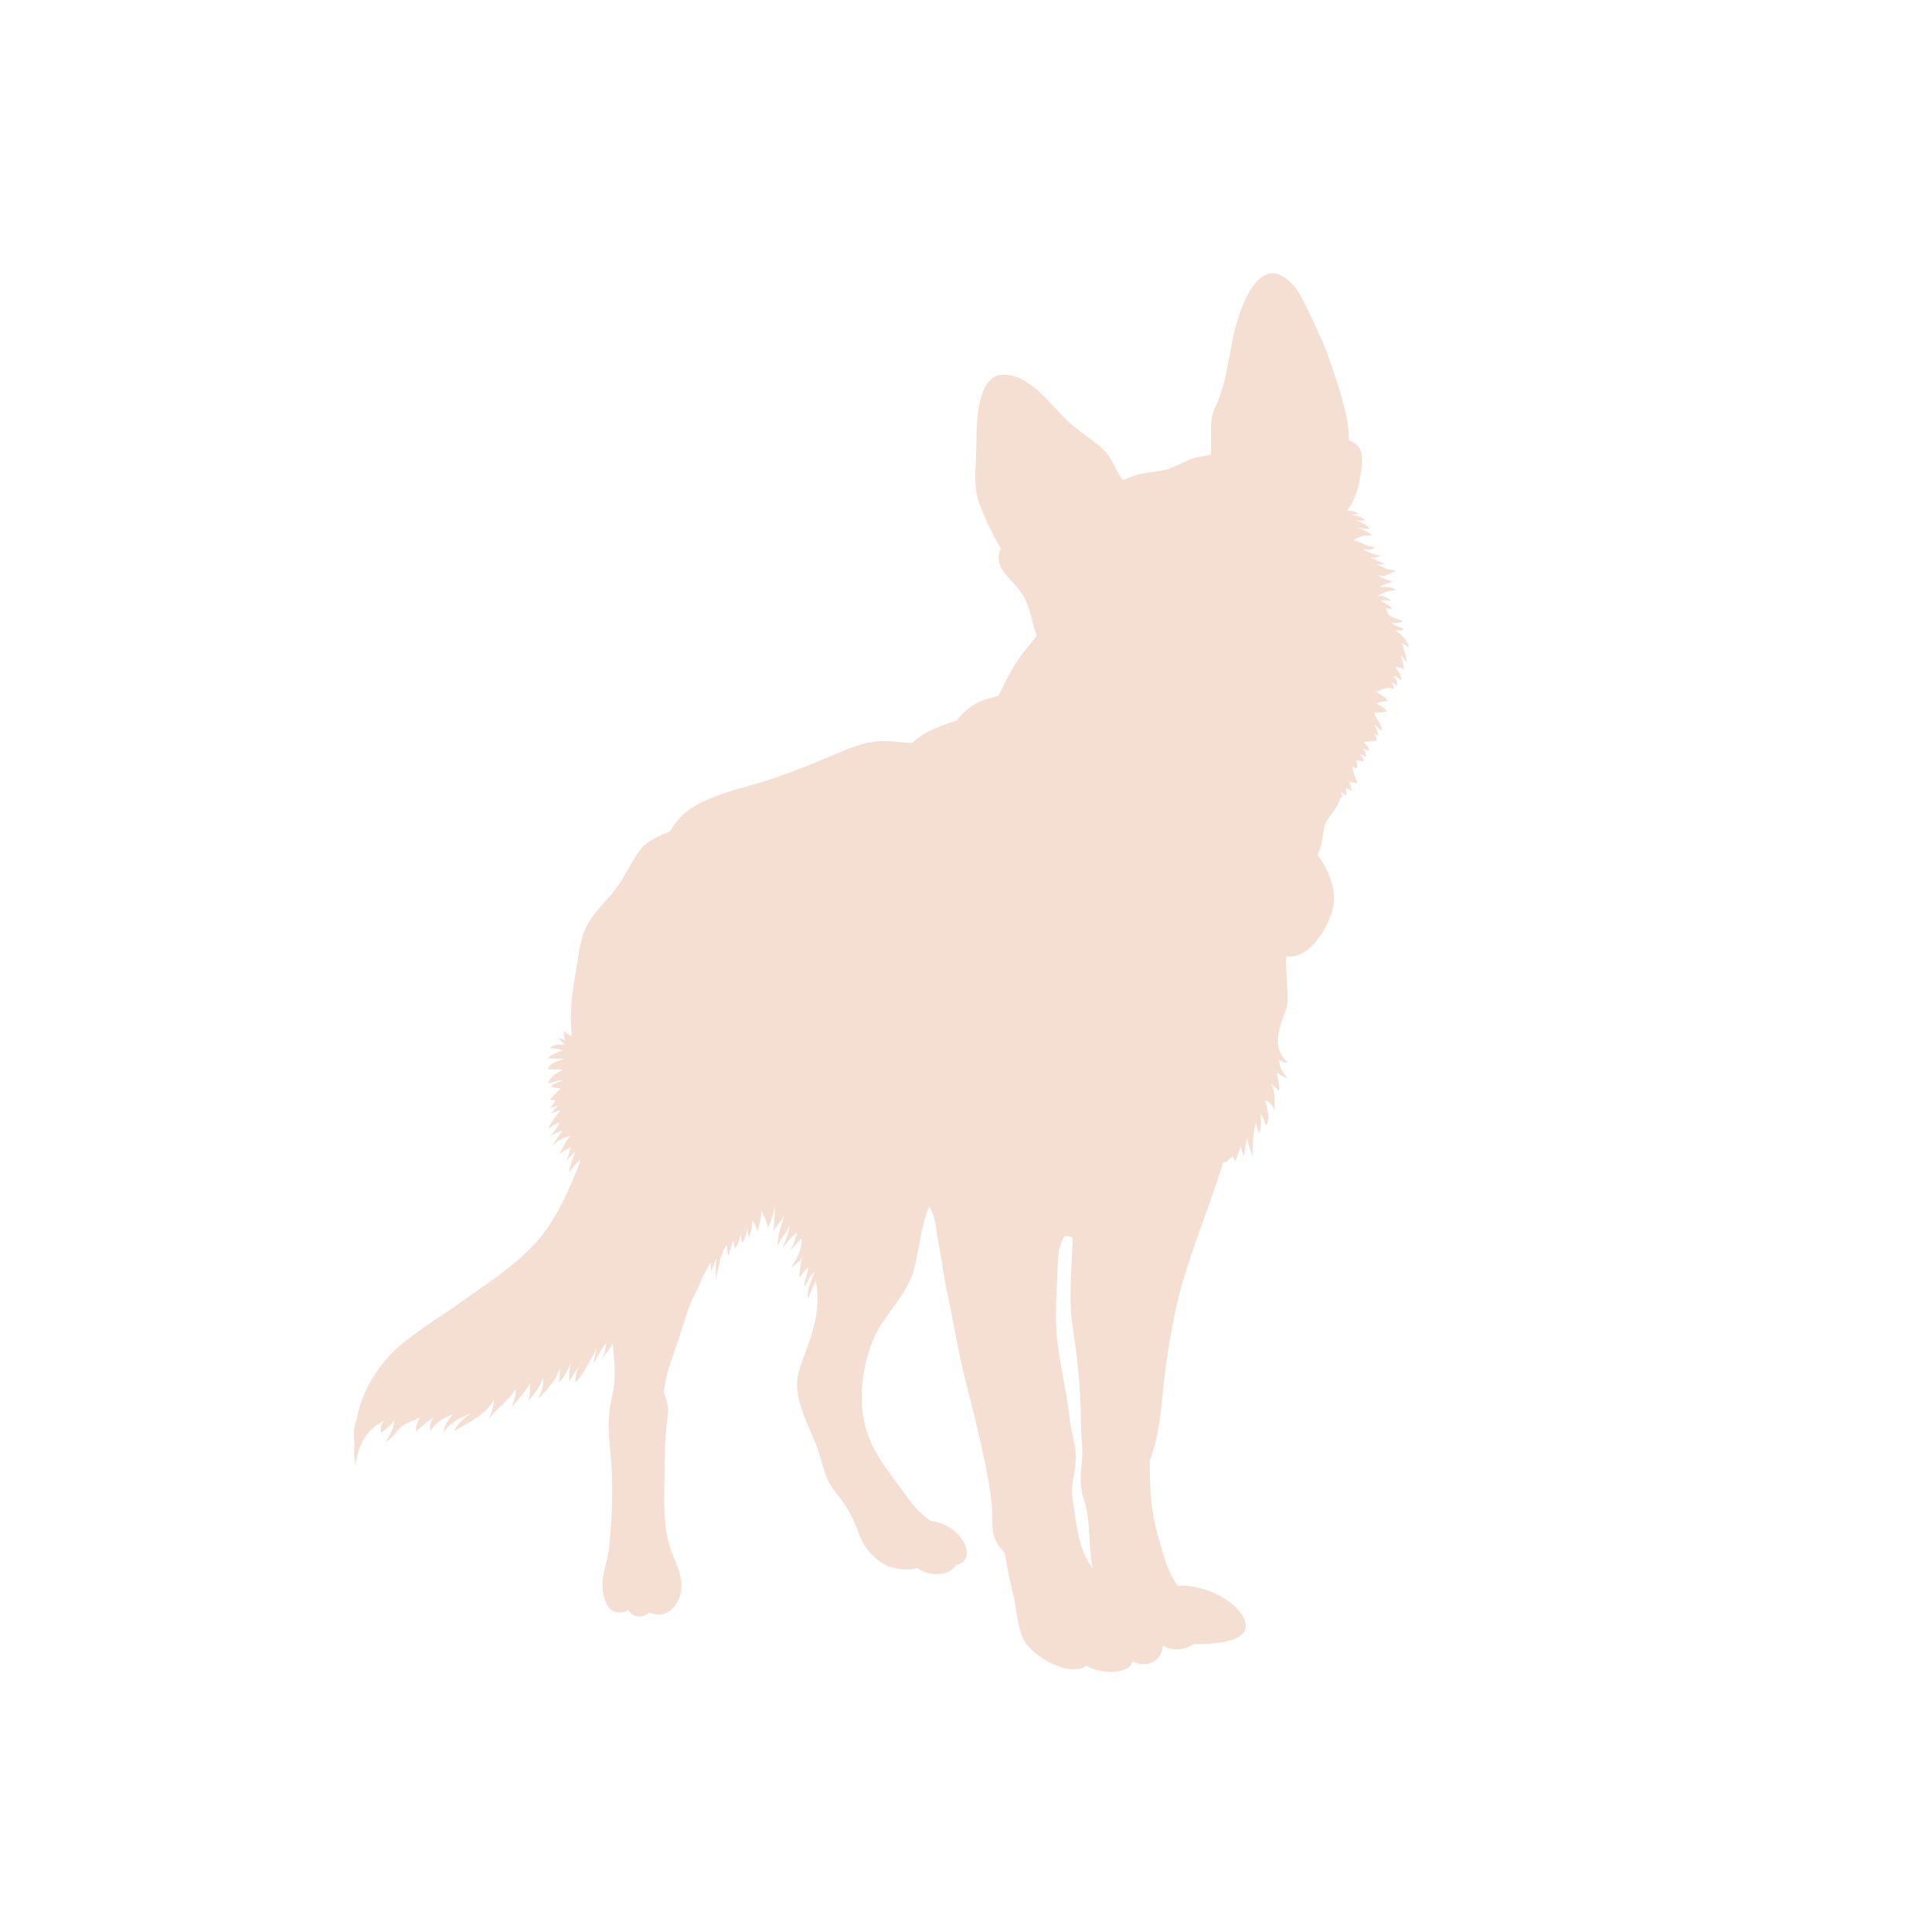
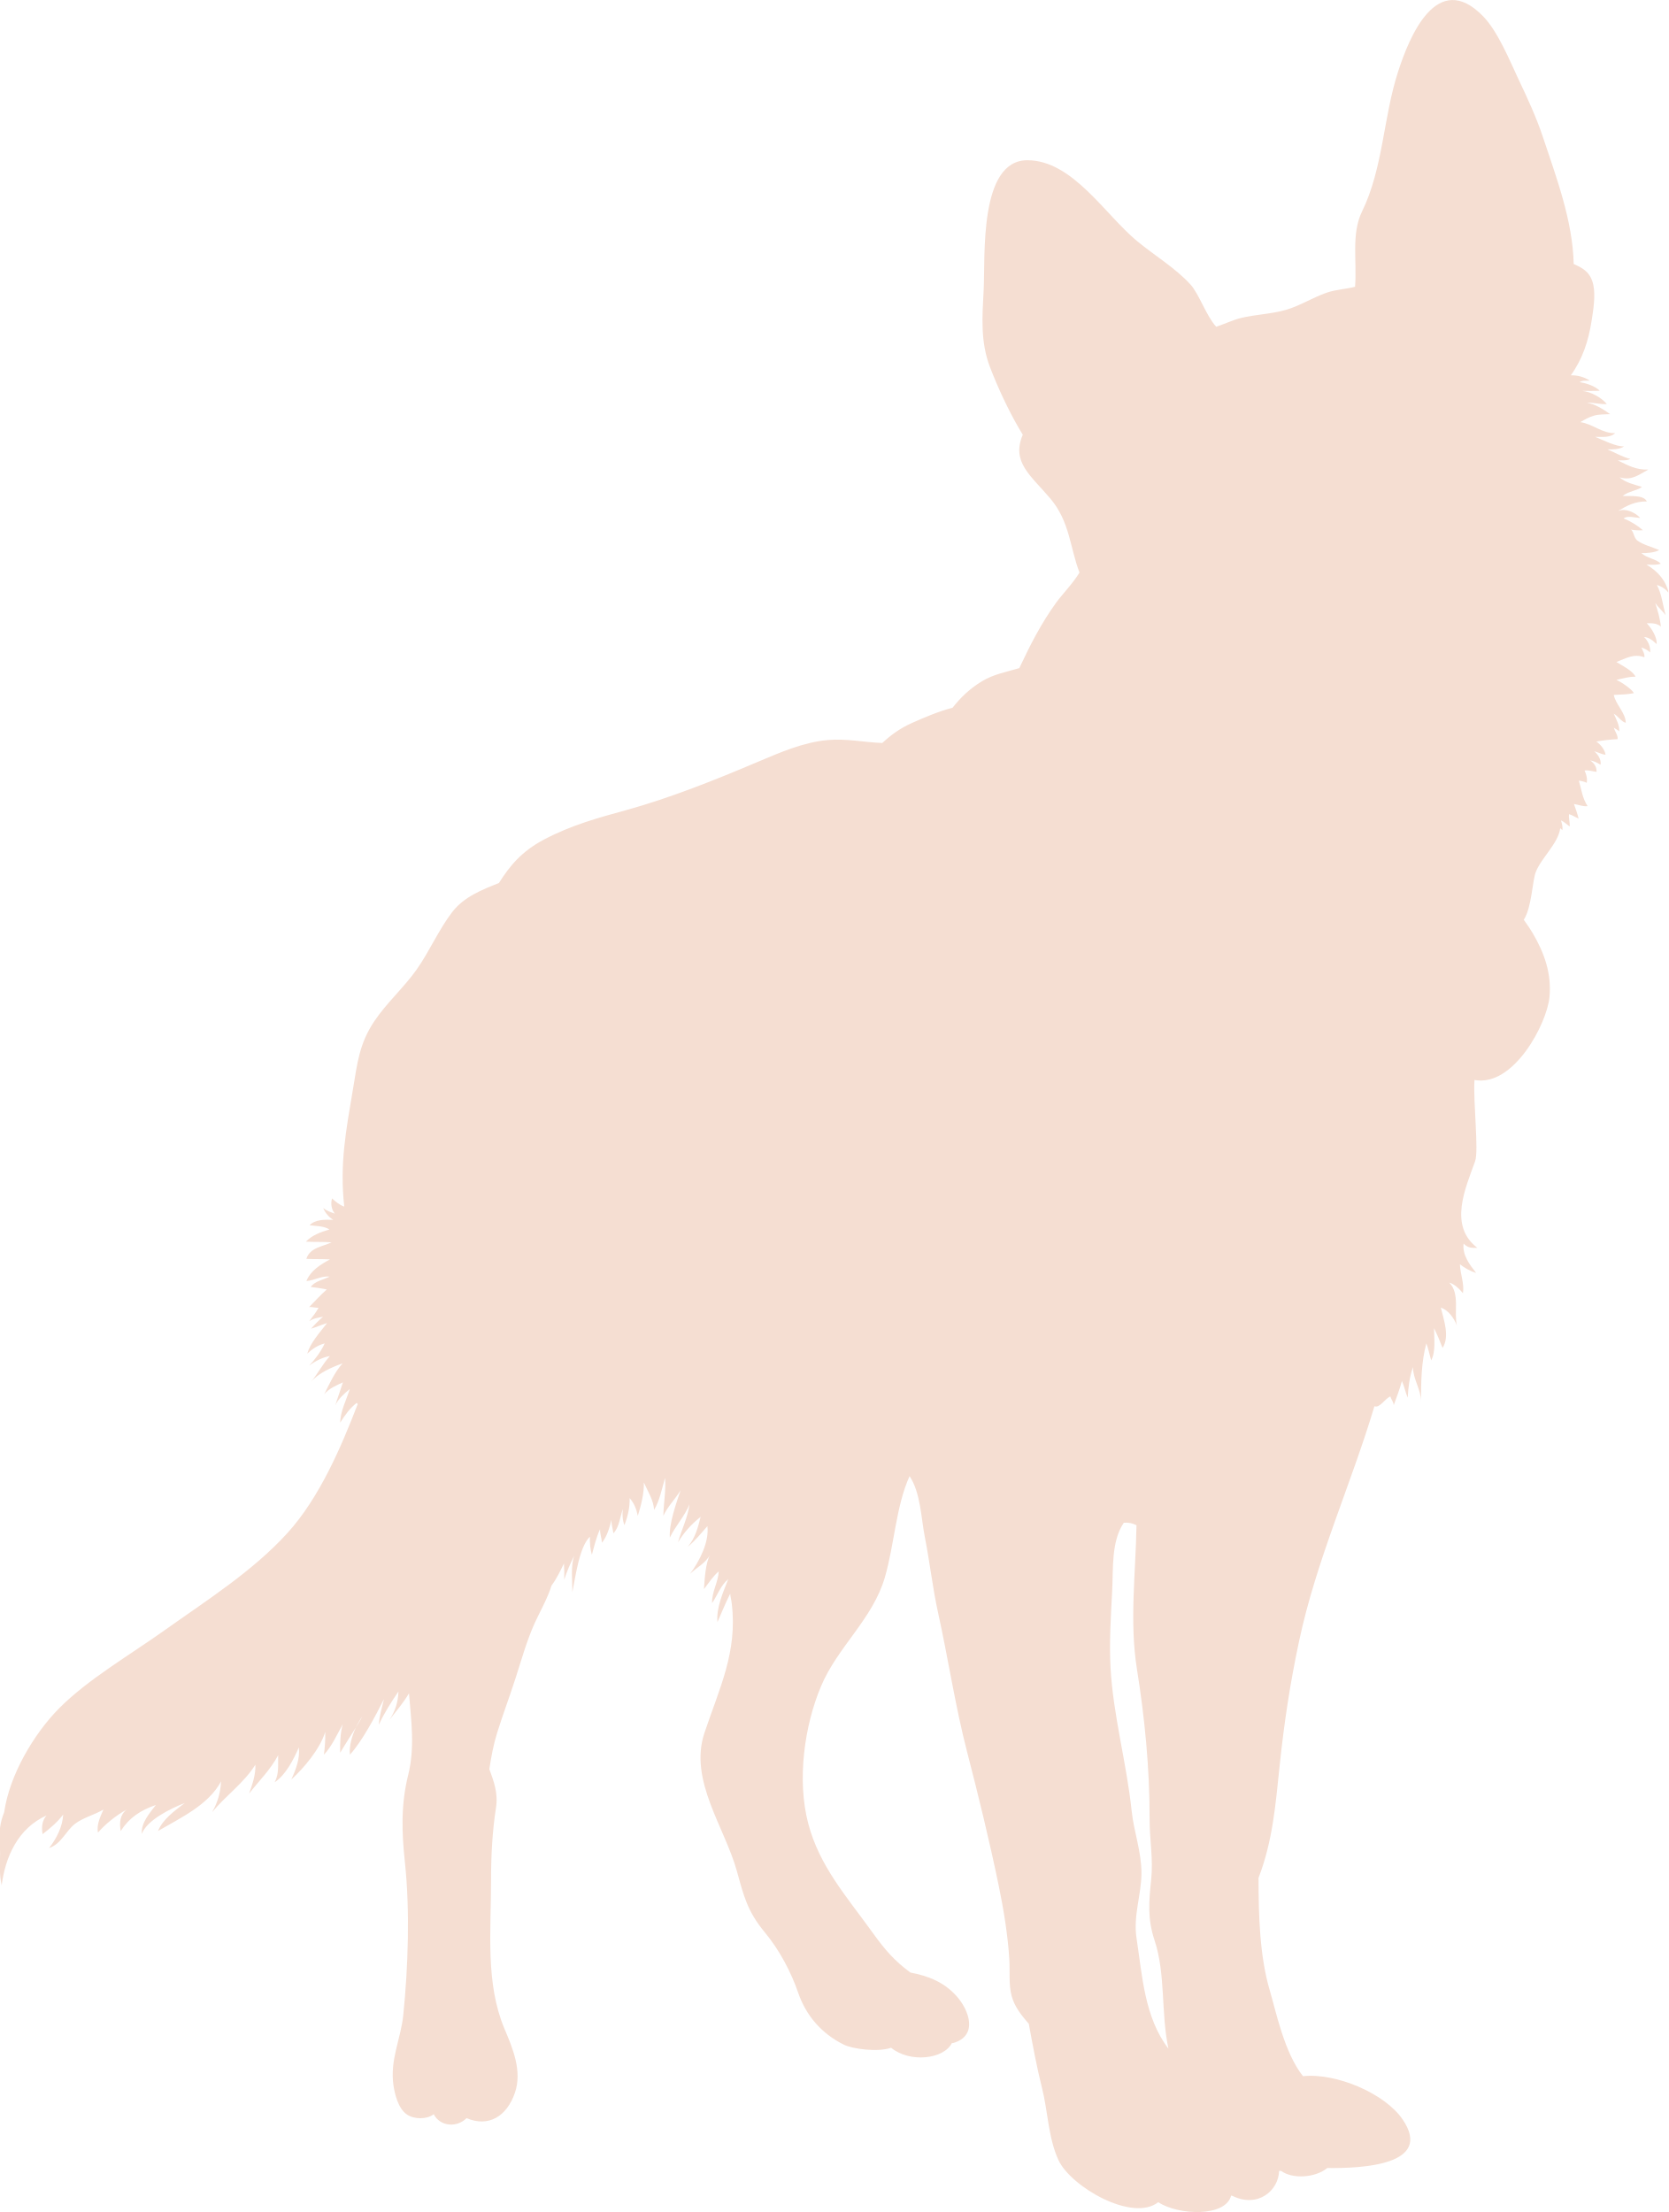
- <svg xmlns="http://www.w3.org/2000/svg" width="300" zoomAndPan="magnify" viewBox="0 0 224.88 225" height="300" preserveAspectRatio="xMidYMid meet" version="1.0">
-   <defs>
+ <svg xmlns="http://www.w3.org/2000/svg" width="163.782" zoomAndPan="magnify" viewBox="0 0 122.771 162.863" height="217.15" preserveAspectRatio="xMidYMid" version="1.0" id="svg2">
+   <defs id="defs1">
    <clipPath id="b3553678c7">
-       <path d="M 41.066 31 L 164.004 31 L 164.004 195 L 41.066 195 Z M 41.066 31 " clip-rule="nonzero" />
+       <path d="M 41.066,31 H 164.004 V 195 H 41.066 Z m 0,0" clip-rule="nonzero" id="path1" />
    </clipPath>
  </defs>
-   <g clip-path="url(#b3553678c7)">
-     <path fill="#f5ded2" d="M 123.922 143.957 C 122.984 145.344 123.156 147.34 123.066 148.984 C 122.969 150.859 122.848 152.754 122.945 154.605 C 123.133 158.129 124.137 161.672 124.5 165.164 C 124.664 166.723 125.223 168.16 125.223 169.758 C 125.219 171.355 124.598 172.883 124.863 174.574 C 125.281 177.273 125.434 180.367 127.207 182.676 C 126.645 180.035 127.016 177.191 126.18 174.684 C 125.66 173.105 125.766 171.875 125.938 170.211 C 126.098 168.676 125.812 167.277 125.82 165.738 C 125.828 162.047 125.457 158.281 124.887 154.723 C 124.332 151.23 124.797 147.68 124.855 144.141 C 124.578 143.992 124.262 143.922 123.922 143.957 Z M 160.348 69.453 C 160.859 69.246 161.566 69.562 161.941 69.977 C 161.566 69.957 160.973 69.781 160.715 70.016 C 161.211 70.203 161.746 70.531 162.137 70.879 C 161.836 70.906 161.531 70.879 161.234 70.832 C 161.453 70.906 161.449 71.426 161.723 71.637 C 162.113 71.938 162.863 72.133 163.336 72.34 C 163.008 72.527 162.434 72.574 162.027 72.562 C 162.426 72.945 163.117 72.984 163.449 73.344 C 163.125 73.461 162.75 73.414 162.402 73.41 C 163.262 73.926 163.84 74.586 164.062 75.574 C 163.902 75.246 163.516 75.012 163.168 74.91 C 163.527 75.57 163.602 76.398 163.809 77.129 C 163.578 76.82 163.266 76.559 163.047 76.242 C 163.23 76.797 163.41 77.406 163.461 77.984 C 163.238 77.746 162.836 77.711 162.422 77.73 C 162.82 78.148 163.176 78.758 163.156 79.27 C 162.902 79.035 162.59 78.75 162.223 78.746 C 162.52 79.012 162.723 79.492 162.668 79.879 C 162.492 79.703 162.273 79.59 162.027 79.516 C 162.117 79.742 162.281 79.969 162.25 80.234 C 161.473 79.941 160.887 80.312 160.188 80.582 C 160.633 80.859 161.371 81.211 161.598 81.664 C 161.121 81.656 160.645 81.789 160.188 81.902 C 160.547 82.047 161.32 82.578 161.477 82.871 C 160.992 82.98 160.492 82.973 159.996 83.004 C 160.121 83.695 160.871 84.324 160.875 85.055 C 160.535 84.973 160.32 84.562 159.996 84.391 C 160.164 84.77 160.438 85.27 160.395 85.688 C 160.312 85.598 160.062 85.473 159.996 85.41 C 160.074 85.703 160.305 85.949 160.277 86.258 C 159.711 86.289 159.219 86.344 158.707 86.438 C 159.039 86.652 159.34 87.059 159.387 87.406 C 159.098 87.383 158.844 87.223 158.559 87.152 C 158.828 87.383 159.09 87.777 159.02 88.141 C 158.777 88.004 158.527 87.859 158.258 87.824 C 158.551 88.031 158.746 88.297 158.723 88.668 C 158.434 88.633 158.148 88.523 157.84 88.57 C 157.973 88.828 158.055 89.156 158.004 89.473 C 157.84 89.395 157.617 89.336 157.422 89.316 C 157.617 89.957 157.672 90.59 158.066 91.191 C 157.727 91.238 157.375 91.078 157.062 91.035 C 157.188 91.375 157.324 91.781 157.406 92.113 C 157.18 92.012 156.953 91.859 156.703 91.781 C 156.66 92.09 156.773 92.383 156.746 92.688 C 156.547 92.551 156.34 92.34 156.105 92.242 C 156.176 92.461 156.25 92.719 156.207 92.961 C 156.156 92.898 156.094 92.859 156.051 92.816 C 155.914 93.918 154.68 94.977 154.258 96.023 C 153.992 96.691 153.965 98.637 153.367 99.559 C 153.602 99.887 153.832 100.215 154.031 100.555 C 154.879 101.996 155.43 103.531 155.258 105.262 C 155.066 107.215 152.629 111.883 149.738 111.355 C 149.637 112.984 150.066 116.551 149.785 117.34 C 149.082 119.309 147.801 122.078 149.953 123.715 C 149.469 123.719 149.281 123.727 148.938 123.402 C 148.84 124.254 149.387 124.957 149.863 125.562 C 149.43 125.43 149.027 125.203 148.668 124.926 C 148.691 125.656 149 126.324 148.891 127.055 C 148.641 126.75 148.262 126.371 147.879 126.273 C 148.684 127.066 148.211 128.453 148.445 129.441 C 148.227 128.867 147.816 128.301 147.262 128.113 C 147.477 129.004 147.934 130.234 147.391 131.082 C 147.199 130.586 146.996 130.102 146.762 129.625 C 146.77 130.383 146.895 131.379 146.551 131.996 C 146.438 131.594 146.32 131.059 146.195 130.746 C 145.824 132.117 145.805 133.59 145.805 135.027 C 145.805 134.129 145.203 133.355 145.215 132.492 C 144.961 133.191 144.863 134 144.824 134.746 C 144.684 134.434 144.57 133.898 144.398 133.516 C 144.242 134.117 143.996 134.727 143.797 135.297 C 143.773 135.035 143.613 134.883 143.543 134.648 C 143.098 134.867 142.773 135.52 142.375 135.375 C 140.648 141.145 138.086 146.738 136.832 152.656 C 136.172 155.746 135.73 158.652 135.398 161.84 C 135.086 164.805 134.887 167.383 133.844 170.102 C 133.848 172.863 133.926 175.844 134.668 178.371 C 135.129 179.918 135.734 182.953 137.117 184.699 C 137.117 184.699 137.117 184.699 137.121 184.699 C 139.562 184.441 143.16 185.973 144.457 187.891 C 146.746 191.254 141.445 191.492 138.906 191.461 C 138.027 192.191 136.328 192.285 135.516 191.676 L 135.359 191.672 C 135.324 193.117 133.801 194.434 131.922 193.512 L 131.828 193.488 C 131.43 195.09 127.934 194.949 126.465 193.977 C 124.555 195.477 120.008 192.82 119.117 190.875 C 118.363 189.234 118.34 187.289 117.914 185.602 C 117.523 184.043 117.23 182.461 116.934 180.844 C 116.391 180.219 115.887 179.59 115.672 178.797 C 115.441 177.953 115.555 176.996 115.5 176.094 C 115.395 174.328 115.074 172.383 114.715 170.648 C 114.039 167.379 113.227 164.047 112.387 160.805 C 111.52 157.453 110.996 153.926 110.258 150.59 C 109.855 148.77 109.645 146.844 109.277 144.992 C 109.008 143.629 108.973 141.742 108.156 140.52 C 107.148 142.746 107.035 145.582 106.336 147.977 C 105.445 151.043 102.855 153.094 101.641 155.984 C 100.418 158.879 99.852 162.863 100.691 166.082 C 101.516 169.242 103.523 171.473 105.441 174.141 C 106.371 175.438 107.082 176.238 108.223 177.07 C 109.539 177.32 110.68 177.766 111.605 178.793 C 112.535 179.824 113.242 181.738 111.336 182.266 L 111.281 182.242 C 110.688 183.461 108.168 183.73 106.797 182.605 C 105.773 182.961 103.91 182.676 103.32 182.379 C 101.648 181.551 100.535 180.215 99.969 178.59 C 99.441 177.043 98.578 175.402 97.484 174.09 C 96.219 172.562 95.945 171.414 95.449 169.617 C 94.551 166.367 91.895 162.91 93.055 159.43 C 94.156 156.133 95.5 153.469 95.066 149.902 C 95.039 149.645 94.973 149.426 94.953 149.172 C 94.602 149.855 94.184 150.895 94.012 151.27 C 93.918 150.203 94.426 149.082 94.809 148.102 C 94.246 148.566 94.016 149.281 93.621 149.863 C 93.586 149.043 94.066 148.344 94.109 147.531 C 93.676 147.895 93.371 148.391 93.02 148.836 C 93.074 148.094 93.125 146.918 93.488 146.273 C 93.141 146.941 92.5 147.223 91.996 147.711 C 92.688 146.789 93.418 145.355 93.273 144.199 C 92.809 144.727 92.367 145.285 91.816 145.727 C 92.375 145.105 92.582 144.281 92.777 143.512 C 92.066 144.086 91.562 144.645 91.109 145.391 C 91.371 144.445 91.828 143.586 91.953 142.594 C 91.613 143.461 90.91 144.191 90.508 145.047 C 90.434 144.043 90.977 142.512 91.301 141.559 C 90.906 142.215 90.348 142.742 90.031 143.441 C 90.047 142.508 90.234 141.562 90.156 140.641 C 89.926 141.434 89.762 142.324 89.344 143.008 C 89.328 142.312 88.871 141.613 88.594 140.984 C 88.625 141.77 88.379 142.719 88.148 143.441 C 88.055 142.965 87.883 142.504 87.547 142.137 C 87.57 142.832 87.41 143.492 87.164 144.125 C 87.027 143.762 86.992 143.34 87.051 142.941 C 86.84 143.504 86.793 144.273 86.352 144.727 C 86.309 144.391 86.203 144.086 86.207 143.738 C 86.074 144.312 85.871 144.98 85.512 145.418 C 85.484 145.074 85.363 144.777 85.371 144.426 C 85.09 145.023 84.941 145.684 84.77 146.309 C 84.645 145.895 84.613 145.418 84.625 144.977 C 83.836 145.73 83.559 147.977 83.332 149.062 C 83.34 148.184 83.199 147.215 83.461 146.383 C 83.199 146.93 82.91 147.559 82.734 148.148 C 82.75 147.75 82.738 147.336 82.715 146.949 C 82.453 147.488 82.172 148.078 81.797 148.578 C 81.527 149.492 80.871 150.645 80.547 151.367 C 79.957 152.695 79.594 154.027 79.145 155.414 C 78.715 156.758 78.223 158.051 77.801 159.402 C 77.523 160.289 77.359 161.18 77.223 162.09 C 77.543 162.973 77.883 163.848 77.711 164.938 C 77.441 166.68 77.348 168.449 77.348 170.332 C 77.348 174.035 76.93 177.863 78.336 181.203 C 78.941 182.633 79.652 184.312 79.109 185.906 C 78.512 187.672 77.148 188.473 75.547 187.785 C 74.859 188.477 73.629 188.441 73.125 187.496 C 72.641 187.887 71.684 187.887 71.148 187.512 C 70.508 187.062 70.266 186.031 70.164 185.363 C 69.891 183.492 70.711 181.934 70.887 180.199 C 71.246 176.629 71.387 172.527 71.008 168.953 C 70.77 166.734 70.707 164.707 71.246 162.527 C 71.754 160.492 71.473 158.547 71.309 156.508 C 70.902 157.191 70.371 157.82 69.859 158.473 C 70.301 157.832 70.508 157.133 70.531 156.371 C 70.023 157.121 69.461 157.988 69.09 158.82 C 69.113 158.191 69.328 157.543 69.465 156.934 C 68.848 158.168 67.863 160.031 66.961 161.023 C 66.891 160.418 67.098 159.664 67.402 159.016 C 67.566 158.746 67.73 158.477 67.879 158.199 C 67.711 158.43 67.547 158.711 67.402 159.016 C 67.02 159.637 66.609 160.254 66.242 160.883 C 66.227 160.246 66.246 159.371 66.438 158.781 C 66.027 159.5 65.625 160.43 65.047 161.023 C 65.117 160.492 65.156 159.918 65.145 159.348 C 64.75 160.613 63.59 161.992 62.645 162.855 C 62.977 162.137 63.297 161.301 63.199 160.492 C 62.812 161.375 62.246 162.504 61.418 163.059 C 61.754 162.434 61.66 161.758 61.676 161.066 C 61.094 162.164 60.246 162.965 59.535 163.895 C 59.777 163.207 60.031 162.508 60 161.762 C 59.129 163.148 57.801 164.047 56.812 165.27 C 57.242 164.5 57.434 163.805 57.473 162.988 C 56.566 164.727 54.438 165.703 52.832 166.645 C 53.199 165.766 54.043 165.168 54.805 164.582 C 53.809 164.969 52.027 165.824 51.641 166.852 C 51.574 166.039 52.215 165.336 52.676 164.727 C 51.531 165.125 50.715 165.664 50.086 166.648 C 49.98 166.043 50.023 165.453 50.52 165.07 C 49.758 165.484 48.957 166.133 48.41 166.762 C 48.301 166.164 48.578 165.605 48.816 165.062 C 48.188 165.441 47.324 165.66 46.734 166.105 C 46.035 166.645 45.727 167.586 44.812 167.902 C 45.371 167.184 45.805 166.332 45.852 165.43 C 45.445 165.984 44.852 166.48 44.336 166.875 C 44.25 166.383 44.289 165.875 44.629 165.5 C 42.504 166.449 41.59 168.586 41.324 170.637 C 41.137 169.883 41.207 169.059 41.207 168.266 C 41.207 167.664 41.121 167.004 41.203 166.41 C 41.25 166.008 41.363 165.629 41.508 165.266 C 41.898 162.52 43.688 159.5 45.543 157.621 C 47.672 155.473 50.75 153.695 53.297 151.879 C 56.398 149.672 59.793 147.531 62.359 144.707 C 64.711 142.121 66.316 138.379 67.535 135.211 L 67.457 135.125 C 66.953 135.516 66.621 135.992 66.242 136.578 C 66.262 135.727 66.691 134.934 66.949 134.105 C 66.531 134.445 66.066 134.871 65.879 135.316 C 66.051 134.754 66.27 134.176 66.445 133.613 C 65.977 133.828 65.402 134.07 65.07 134.488 C 65.445 133.738 65.848 132.84 66.418 132.219 C 65.637 132.488 64.641 132.93 64.102 133.57 C 64.602 132.969 64.965 132.242 65.488 131.676 C 64.961 131.762 64.406 132.047 63.957 132.383 C 64.312 132.027 64.844 131.336 65.102 130.746 C 64.613 130.867 64.168 131.164 63.816 131.5 C 64.039 130.727 64.691 130 65.277 129.25 C 64.875 129.367 64.488 129.547 64.102 129.66 C 64.371 129.348 64.664 129.055 64.98 128.781 C 64.57 128.867 64.293 128.891 63.961 129.113 C 64.191 128.801 64.465 128.473 64.648 128.121 C 64.441 128.137 64.16 128.043 63.953 128.074 C 64.359 127.66 64.785 127.188 65.254 126.773 C 64.852 126.688 64.441 126.637 64.074 126.59 C 64.363 126.168 64.984 126.07 65.465 125.828 C 64.852 125.762 64.375 126.102 63.754 126.156 C 64.07 125.379 64.801 124.934 65.492 124.562 C 64.918 124.527 64.32 124.551 63.754 124.523 C 63.996 123.684 65.004 123.609 65.609 123.305 C 64.988 123.258 64.34 123.293 63.719 123.254 C 64.188 122.77 64.816 122.547 65.453 122.359 C 65.027 122.09 64.457 122.113 63.988 122.047 C 64.41 121.613 65.117 121.629 65.73 121.648 C 65.41 121.453 65.145 121.141 64.992 120.781 C 65.281 121.008 65.547 121.082 65.848 121.191 C 65.609 120.898 65.523 120.48 65.645 120.074 C 65.902 120.312 66.215 120.57 66.543 120.672 C 66.195 117.523 66.676 115.055 67.184 112.031 C 67.5 110.145 67.645 108.672 68.762 107.016 C 69.672 105.664 70.938 104.543 71.871 103.223 C 72.816 101.883 73.496 100.281 74.5 98.977 C 75.363 97.859 76.695 97.344 77.93 96.848 C 78.727 95.59 79.594 94.52 81.27 93.637 C 83.258 92.594 85.191 92.059 87.277 91.488 C 90.543 90.586 93.848 89.262 96.977 87.934 C 98.621 87.238 100.34 86.484 102.121 86.324 C 103.484 86.195 104.875 86.5 106.148 86.539 C 106.766 85.969 107.449 85.457 108.344 85.062 C 109.137 84.707 110.324 84.195 111.324 83.945 C 111.898 83.211 112.566 82.555 113.492 81.992 C 114.355 81.469 115.344 81.297 116.238 81.027 C 117.035 79.332 117.824 77.766 118.961 76.191 C 119.43 75.555 120.18 74.797 120.668 73.992 C 119.969 72.18 119.965 70.246 118.516 68.535 C 117.078 66.836 115.633 65.863 116.492 63.84 C 116.395 63.684 116.301 63.527 116.211 63.375 C 115.406 61.984 114.664 60.387 114.09 58.898 C 113.355 56.996 113.512 55.164 113.613 53.156 C 113.738 50.727 113.25 43.617 116.844 43.633 C 120.156 43.648 122.527 47.609 124.891 49.574 C 126.188 50.648 127.75 51.582 128.84 52.785 C 129.473 53.484 129.996 55.09 130.73 55.895 C 131.371 55.68 132.016 55.379 132.547 55.25 C 133.645 54.984 134.773 54.965 135.875 54.648 C 136.918 54.344 137.84 53.742 138.863 53.387 C 139.543 53.152 140.281 53.125 140.953 52.953 C 141.105 51.074 140.66 49.062 141.465 47.414 C 143.027 44.223 143.035 40.426 144.129 37.09 C 144.926 34.625 146.965 29.516 150.387 33.043 C 151.469 34.16 152.324 36.27 152.984 37.672 C 153.648 39.07 154.297 40.473 154.777 41.914 C 155.746 44.832 156.984 48.094 157.047 51.277 C 157.785 51.598 158.293 51.914 158.492 52.812 C 158.664 53.617 158.488 54.68 158.367 55.453 C 158.137 56.934 157.699 58.277 156.836 59.469 C 157.328 59.461 157.816 59.59 158.23 59.859 C 157.965 59.871 157.68 59.836 157.48 59.977 C 157.977 60.043 158.613 60.262 158.965 60.605 C 158.539 60.633 158.102 60.617 157.668 60.617 C 158.293 60.672 159.09 61.102 159.484 61.586 C 159.008 61.625 158.516 61.461 158.016 61.492 C 158.594 61.57 159.23 61.969 159.73 62.328 C 159.312 62.355 158.934 62.328 158.535 62.441 C 158.176 62.547 157.855 62.727 157.535 62.918 C 158.414 63.031 159.152 63.762 160.102 63.727 C 159.754 64.07 159.125 64.004 158.629 64 C 159.184 64.227 160.164 64.73 160.758 64.703 C 160.434 64.922 159.945 64.938 159.527 64.922 C 160.074 65.145 160.633 65.492 161.223 65.625 C 160.941 65.77 160.605 65.715 160.293 65.738 C 161.023 66.086 161.637 66.449 162.543 66.41 C 161.812 66.809 161.301 67.246 160.426 66.98 C 160.859 67.379 161.535 67.516 162.074 67.688 C 161.75 67.949 161.051 68.02 160.652 68.352 C 161.156 68.387 162.203 68.25 162.434 68.758 C 161.582 68.742 160.977 69.062 160.34 69.441 Z M 160.348 69.453 " fill-opacity="1" fill-rule="nonzero" />
+   <g clip-path="url(#b3553678c7)" id="g2" transform="translate(-41.22766,-31.83963)">
+     <path fill="#f5ded2" d="m 123.922,143.957 c -0.938,1.387 -0.766,3.383 -0.855,5.027 -0.098,1.875 -0.219,3.77 -0.121,5.621 0.188,3.523 1.191,7.066 1.555,10.559 0.164,1.559 0.723,2.996 0.723,4.594 -0.004,1.598 -0.625,3.125 -0.359,4.816 0.418,2.699 0.57,5.793 2.344,8.102 -0.562,-2.641 -0.191,-5.484 -1.027,-7.992 -0.52,-1.578 -0.414,-2.809 -0.242,-4.473 0.16,-1.535 -0.125,-2.934 -0.117,-4.473 0.008,-3.691 -0.363,-7.457 -0.934,-11.016 -0.555,-3.492 -0.09,-7.043 -0.031,-10.582 -0.277,-0.148 -0.594,-0.219 -0.934,-0.184 z m 36.426,-74.504 c 0.512,-0.207 1.219,0.109 1.594,0.523 -0.375,-0.02 -0.969,-0.195 -1.227,0.039 0.496,0.188 1.031,0.516 1.422,0.863 -0.301,0.027 -0.605,0 -0.902,-0.047 0.219,0.074 0.215,0.594 0.488,0.805 0.391,0.301 1.141,0.496 1.613,0.703 -0.328,0.188 -0.902,0.234 -1.309,0.223 0.398,0.383 1.09,0.422 1.422,0.781 -0.324,0.117 -0.699,0.07 -1.047,0.066 0.859,0.516 1.438,1.176 1.66,2.164 -0.16,-0.328 -0.547,-0.562 -0.895,-0.664 0.359,0.66 0.434,1.488 0.641,2.219 -0.23,-0.309 -0.543,-0.57 -0.762,-0.887 0.184,0.555 0.363,1.164 0.414,1.742 -0.223,-0.238 -0.625,-0.273 -1.039,-0.254 0.398,0.418 0.754,1.027 0.734,1.539 -0.254,-0.234 -0.566,-0.52 -0.934,-0.523 0.297,0.266 0.5,0.746 0.445,1.133 -0.176,-0.176 -0.395,-0.289 -0.641,-0.363 0.09,0.227 0.254,0.453 0.223,0.719 -0.777,-0.293 -1.363,0.078 -2.062,0.348 0.445,0.277 1.184,0.629 1.41,1.082 -0.477,-0.008 -0.953,0.125 -1.41,0.238 0.359,0.145 1.133,0.676 1.289,0.969 -0.484,0.109 -0.984,0.102 -1.48,0.133 0.125,0.691 0.875,1.32 0.879,2.051 -0.34,-0.082 -0.555,-0.492 -0.879,-0.664 0.168,0.379 0.441,0.879 0.398,1.297 -0.082,-0.09 -0.332,-0.215 -0.398,-0.277 0.078,0.293 0.309,0.539 0.281,0.848 -0.566,0.031 -1.059,0.086 -1.57,0.18 0.332,0.215 0.633,0.621 0.68,0.969 -0.289,-0.023 -0.543,-0.184 -0.828,-0.254 0.27,0.23 0.531,0.625 0.461,0.988 -0.242,-0.137 -0.492,-0.281 -0.762,-0.316 0.293,0.207 0.488,0.473 0.465,0.844 -0.289,-0.035 -0.574,-0.145 -0.883,-0.098 0.133,0.258 0.215,0.586 0.164,0.902 -0.164,-0.078 -0.387,-0.137 -0.582,-0.156 0.195,0.641 0.25,1.273 0.645,1.875 -0.34,0.047 -0.691,-0.113 -1.004,-0.156 0.125,0.34 0.262,0.746 0.344,1.078 -0.227,-0.102 -0.453,-0.254 -0.703,-0.332 -0.043,0.309 0.07,0.602 0.043,0.906 -0.199,-0.137 -0.406,-0.348 -0.641,-0.445 0.07,0.219 0.145,0.477 0.102,0.719 -0.051,-0.062 -0.113,-0.102 -0.156,-0.145 -0.137,1.102 -1.371,2.16 -1.793,3.207 -0.266,0.668 -0.293,2.613 -0.891,3.535 0.234,0.328 0.465,0.656 0.664,0.996 0.848,1.441 1.398,2.977 1.227,4.707 -0.191,1.953 -2.629,6.621 -5.52,6.094 -0.102,1.629 0.328,5.195 0.047,5.984 -0.703,1.969 -1.984,4.738 0.168,6.375 -0.484,0.004 -0.672,0.012 -1.016,-0.312 -0.098,0.852 0.449,1.555 0.926,2.16 -0.434,-0.133 -0.836,-0.359 -1.195,-0.637 0.023,0.73 0.332,1.398 0.223,2.129 -0.25,-0.305 -0.629,-0.684 -1.012,-0.781 0.805,0.793 0.332,2.18 0.566,3.168 -0.219,-0.574 -0.629,-1.141 -1.184,-1.328 0.215,0.891 0.672,2.121 0.129,2.969 -0.191,-0.496 -0.395,-0.98 -0.629,-1.457 0.008,0.758 0.133,1.754 -0.211,2.371 -0.113,-0.402 -0.23,-0.938 -0.355,-1.25 -0.371,1.371 -0.391,2.844 -0.391,4.281 0,-0.898 -0.602,-1.672 -0.59,-2.535 -0.254,0.699 -0.352,1.508 -0.391,2.254 -0.141,-0.312 -0.254,-0.848 -0.426,-1.23 -0.156,0.602 -0.402,1.211 -0.602,1.781 -0.023,-0.262 -0.184,-0.414 -0.254,-0.648 -0.445,0.219 -0.77,0.871 -1.168,0.727 -1.727,5.77 -4.289,11.363 -5.543,17.281 -0.66,3.09 -1.102,5.996 -1.434,9.184 -0.312,2.965 -0.512,5.543 -1.555,8.262 0.004,2.762 0.082,5.742 0.824,8.27 0.461,1.547 1.066,4.582 2.449,6.328 0,0 0,0 0.004,0 2.441,-0.258 6.039,1.273 7.336,3.191 2.289,3.363 -3.012,3.602 -5.551,3.57 -0.879,0.73 -2.578,0.824 -3.391,0.215 l -0.156,-0.004 c -0.035,1.445 -1.559,2.762 -3.438,1.84 l -0.094,-0.023 c -0.398,1.602 -3.895,1.461 -5.363,0.488 -1.91,1.5 -6.457,-1.156 -7.348,-3.102 -0.754,-1.641 -0.777,-3.586 -1.203,-5.273 -0.391,-1.559 -0.684,-3.141 -0.98,-4.758 -0.543,-0.625 -1.047,-1.254 -1.262,-2.047 -0.23,-0.844 -0.117,-1.801 -0.172,-2.703 -0.105,-1.766 -0.426,-3.711 -0.785,-5.445 -0.676,-3.27 -1.488,-6.602 -2.328,-9.844 -0.867,-3.352 -1.391,-6.879 -2.129,-10.215 -0.402,-1.82 -0.613,-3.746 -0.98,-5.598 -0.27,-1.363 -0.305,-3.25 -1.121,-4.473 -1.008,2.227 -1.121,5.062 -1.82,7.457 -0.891,3.066 -3.48,5.117 -4.695,8.008 -1.223,2.895 -1.789,6.879 -0.949,10.098 0.824,3.16 2.832,5.391 4.75,8.059 0.93,1.297 1.641,2.098 2.781,2.93 1.316,0.25 2.457,0.695 3.383,1.723 0.93,1.031 1.637,2.945 -0.27,3.473 l -0.055,-0.023 c -0.594,1.219 -3.113,1.488 -4.484,0.363 -1.023,0.355 -2.887,0.07 -3.477,-0.227 -1.672,-0.828 -2.785,-2.164 -3.352,-3.789 -0.527,-1.547 -1.391,-3.188 -2.484,-4.5 -1.266,-1.527 -1.539,-2.676 -2.035,-4.473 -0.898,-3.25 -3.555,-6.707 -2.395,-10.188 1.102,-3.297 2.445,-5.961 2.012,-9.527 -0.027,-0.258 -0.094,-0.477 -0.113,-0.73 -0.352,0.684 -0.77,1.723 -0.941,2.098 -0.094,-1.066 0.414,-2.188 0.797,-3.168 -0.562,0.465 -0.793,1.18 -1.188,1.762 -0.035,-0.82 0.445,-1.52 0.488,-2.332 -0.434,0.363 -0.738,0.859 -1.09,1.305 0.055,-0.742 0.105,-1.918 0.469,-2.562 -0.348,0.668 -0.988,0.949 -1.492,1.438 0.691,-0.922 1.422,-2.355 1.277,-3.512 -0.465,0.527 -0.906,1.086 -1.457,1.527 0.559,-0.621 0.766,-1.445 0.961,-2.215 -0.711,0.574 -1.215,1.133 -1.668,1.879 0.262,-0.945 0.719,-1.805 0.844,-2.797 -0.34,0.867 -1.043,1.598 -1.445,2.453 -0.074,-1.004 0.469,-2.535 0.793,-3.488 -0.395,0.656 -0.953,1.184 -1.27,1.883 0.016,-0.934 0.203,-1.879 0.125,-2.801 -0.23,0.793 -0.395,1.684 -0.812,2.367 -0.016,-0.695 -0.473,-1.395 -0.75,-2.023 0.031,0.785 -0.215,1.734 -0.445,2.457 -0.094,-0.477 -0.266,-0.938 -0.602,-1.305 0.023,0.695 -0.137,1.355 -0.383,1.988 -0.137,-0.363 -0.172,-0.785 -0.113,-1.184 -0.211,0.562 -0.258,1.332 -0.699,1.785 -0.043,-0.336 -0.148,-0.641 -0.145,-0.988 -0.133,0.574 -0.336,1.242 -0.695,1.68 -0.027,-0.344 -0.148,-0.641 -0.141,-0.992 -0.281,0.598 -0.43,1.258 -0.602,1.883 -0.125,-0.414 -0.156,-0.891 -0.145,-1.332 -0.789,0.754 -1.066,3 -1.293,4.086 0.008,-0.879 -0.133,-1.848 0.129,-2.68 -0.262,0.547 -0.551,1.176 -0.727,1.766 0.016,-0.398 0.004,-0.812 -0.02,-1.199 -0.262,0.539 -0.543,1.129 -0.918,1.629 -0.27,0.914 -0.926,2.066 -1.25,2.789 -0.59,1.328 -0.953,2.66 -1.402,4.047 -0.43,1.344 -0.922,2.637 -1.344,3.988 -0.277,0.887 -0.441,1.777 -0.578,2.688 0.32,0.883 0.66,1.758 0.488,2.848 -0.27,1.742 -0.363,3.512 -0.363,5.395 0,3.703 -0.418,7.531 0.988,10.871 0.605,1.43 1.316,3.109 0.773,4.703 -0.598,1.766 -1.961,2.566 -3.562,1.879 -0.688,0.691 -1.918,0.656 -2.422,-0.289 -0.484,0.391 -1.441,0.391 -1.977,0.016 -0.641,-0.449 -0.883,-1.48 -0.984,-2.148 -0.273,-1.871 0.547,-3.43 0.723,-5.164 0.359,-3.57 0.5,-7.672 0.121,-11.246 -0.238,-2.219 -0.301,-4.246 0.238,-6.426 0.508,-2.035 0.227,-3.98 0.062,-6.02 -0.406,0.684 -0.938,1.312 -1.449,1.965 0.441,-0.641 0.648,-1.34 0.672,-2.102 -0.508,0.75 -1.07,1.617 -1.441,2.449 0.023,-0.629 0.238,-1.277 0.375,-1.887 -0.617,1.234 -1.602,3.098 -2.504,4.09 -0.07,-0.605 0.137,-1.359 0.441,-2.008 0.164,-0.27 0.328,-0.539 0.477,-0.816 -0.168,0.23 -0.332,0.512 -0.477,0.816 -0.383,0.621 -0.793,1.238 -1.16,1.867 -0.016,-0.637 0.004,-1.512 0.195,-2.102 -0.41,0.719 -0.812,1.648 -1.391,2.242 0.07,-0.531 0.109,-1.105 0.098,-1.676 -0.395,1.266 -1.555,2.645 -2.5,3.508 0.332,-0.719 0.652,-1.555 0.555,-2.363 -0.387,0.883 -0.953,2.012 -1.781,2.566 0.336,-0.625 0.242,-1.301 0.258,-1.992 -0.582,1.098 -1.43,1.898 -2.141,2.828 0.242,-0.688 0.496,-1.387 0.465,-2.133 -0.871,1.387 -2.199,2.285 -3.188,3.508 0.43,-0.77 0.621,-1.465 0.66,-2.281 -0.906,1.738 -3.035,2.715 -4.641,3.656 0.367,-0.879 1.211,-1.477 1.973,-2.062 -0.996,0.387 -2.777,1.242 -3.164,2.27 -0.066,-0.812 0.574,-1.516 1.035,-2.125 -1.145,0.398 -1.961,0.938 -2.59,1.922 -0.105,-0.605 -0.062,-1.195 0.434,-1.578 -0.762,0.414 -1.562,1.062 -2.109,1.691 -0.109,-0.598 0.168,-1.156 0.406,-1.699 -0.629,0.379 -1.492,0.598 -2.082,1.043 -0.699,0.539 -1.008,1.48 -1.922,1.797 0.559,-0.719 0.992,-1.57 1.039,-2.473 -0.406,0.555 -1,1.051 -1.516,1.445 -0.086,-0.492 -0.047,-1 0.293,-1.375 -2.125,0.949 -3.039,3.086 -3.305,5.137 -0.188,-0.754 -0.117,-1.578 -0.117,-2.371 0,-0.602 -0.086,-1.262 -0.004,-1.855 0.047,-0.402 0.16,-0.781 0.305,-1.145 0.391,-2.746 2.18,-5.766 4.035,-7.645 2.129,-2.148 5.207,-3.926 7.754,-5.742 3.102,-2.207 6.496,-4.348 9.062,-7.172 2.352,-2.586 3.957,-6.328 5.176,-9.496 l -0.078,-0.086 c -0.504,0.391 -0.836,0.867 -1.215,1.453 0.02,-0.852 0.449,-1.645 0.707,-2.473 -0.418,0.34 -0.883,0.766 -1.07,1.211 0.172,-0.562 0.391,-1.141 0.566,-1.703 -0.469,0.215 -1.043,0.457 -1.375,0.875 0.375,-0.75 0.777,-1.648 1.348,-2.27 -0.781,0.27 -1.777,0.711 -2.316,1.352 0.5,-0.602 0.863,-1.328 1.387,-1.895 -0.527,0.086 -1.082,0.371 -1.531,0.707 0.355,-0.355 0.887,-1.047 1.145,-1.637 -0.488,0.121 -0.934,0.418 -1.285,0.754 0.223,-0.773 0.875,-1.5 1.461,-2.25 -0.402,0.117 -0.789,0.297 -1.176,0.41 0.27,-0.312 0.562,-0.605 0.879,-0.879 -0.41,0.086 -0.688,0.109 -1.02,0.332 0.23,-0.312 0.504,-0.641 0.688,-0.992 -0.207,0.016 -0.488,-0.078 -0.695,-0.047 0.406,-0.414 0.832,-0.887 1.301,-1.301 -0.402,-0.086 -0.812,-0.137 -1.18,-0.184 0.289,-0.422 0.91,-0.52 1.391,-0.762 -0.613,-0.066 -1.09,0.273 -1.711,0.328 0.316,-0.777 1.047,-1.223 1.738,-1.594 -0.574,-0.035 -1.172,-0.012 -1.738,-0.039 0.242,-0.84 1.25,-0.914 1.855,-1.219 -0.621,-0.047 -1.27,-0.012 -1.891,-0.051 0.469,-0.484 1.098,-0.707 1.734,-0.895 -0.426,-0.27 -0.996,-0.246 -1.465,-0.312 0.422,-0.434 1.129,-0.418 1.742,-0.398 -0.32,-0.195 -0.586,-0.508 -0.738,-0.867 0.289,0.227 0.555,0.301 0.855,0.41 -0.238,-0.293 -0.324,-0.711 -0.203,-1.117 0.258,0.238 0.57,0.496 0.898,0.598 -0.348,-3.148 0.133,-5.617 0.641,-8.641 0.316,-1.887 0.461,-3.359 1.578,-5.016 0.91,-1.352 2.176,-2.473 3.109,-3.793 0.945,-1.34 1.625,-2.941 2.629,-4.246 0.863,-1.117 2.195,-1.633 3.43,-2.129 0.797,-1.258 1.664,-2.328 3.34,-3.211 1.988,-1.043 3.922,-1.578 6.008,-2.148 3.266,-0.902 6.57,-2.227 9.699,-3.555 1.645,-0.695 3.363,-1.449 5.145,-1.609 1.363,-0.129 2.754,0.176 4.027,0.215 0.617,-0.57 1.301,-1.082 2.195,-1.477 0.793,-0.355 1.98,-0.867 2.98,-1.117 0.574,-0.734 1.242,-1.391 2.168,-1.953 0.863,-0.523 1.852,-0.695 2.746,-0.965 0.797,-1.695 1.586,-3.262 2.723,-4.836 0.469,-0.637 1.219,-1.395 1.707,-2.199 -0.699,-1.812 -0.703,-3.746 -2.152,-5.457 -1.438,-1.699 -2.883,-2.672 -2.023,-4.695 -0.098,-0.156 -0.191,-0.312 -0.281,-0.465 -0.805,-1.391 -1.547,-2.988 -2.121,-4.477 -0.734,-1.902 -0.578,-3.734 -0.477,-5.742 0.125,-2.43 -0.363,-9.539 3.23,-9.523 3.312,0.016 5.684,3.977 8.047,5.941 1.297,1.074 2.859,2.008 3.949,3.211 0.633,0.699 1.156,2.305 1.891,3.109 0.641,-0.215 1.285,-0.516 1.816,-0.645 1.098,-0.266 2.227,-0.285 3.328,-0.602 1.043,-0.305 1.965,-0.906 2.988,-1.262 0.68,-0.234 1.418,-0.262 2.09,-0.434 0.152,-1.879 -0.293,-3.891 0.512,-5.539 1.562,-3.191 1.57,-6.988 2.664,-10.324 0.797,-2.465 2.836,-7.574 6.258,-4.047 1.082,1.117 1.938,3.227 2.598,4.629 0.664,1.398 1.312,2.801 1.793,4.242 0.969,2.918 2.207,6.18 2.27,9.363 0.738,0.32 1.246,0.637 1.445,1.535 0.172,0.805 -0.004,1.867 -0.125,2.641 -0.23,1.48 -0.668,2.824 -1.531,4.016 0.492,-0.008 0.98,0.121 1.395,0.391 -0.266,0.012 -0.551,-0.023 -0.75,0.117 0.496,0.066 1.133,0.285 1.484,0.629 -0.426,0.027 -0.863,0.012 -1.297,0.012 0.625,0.055 1.422,0.484 1.816,0.969 -0.477,0.039 -0.969,-0.125 -1.469,-0.094 0.578,0.078 1.215,0.477 1.715,0.836 -0.418,0.027 -0.797,0 -1.195,0.113 -0.359,0.105 -0.68,0.285 -1,0.477 0.879,0.113 1.617,0.844 2.566,0.809 -0.348,0.344 -0.977,0.277 -1.473,0.273 0.555,0.227 1.535,0.73 2.129,0.703 -0.324,0.219 -0.812,0.234 -1.23,0.219 0.547,0.223 1.105,0.57 1.695,0.703 -0.281,0.145 -0.617,0.09 -0.93,0.113 0.73,0.348 1.344,0.711 2.25,0.672 -0.73,0.398 -1.242,0.836 -2.117,0.57 0.434,0.398 1.109,0.535 1.648,0.707 -0.324,0.262 -1.023,0.332 -1.422,0.664 0.504,0.035 1.551,-0.102 1.781,0.406 -0.852,-0.016 -1.457,0.305 -2.094,0.684 z m 0,0" fill-opacity="1" fill-rule="nonzero" id="path2" />
  </g>
</svg>
